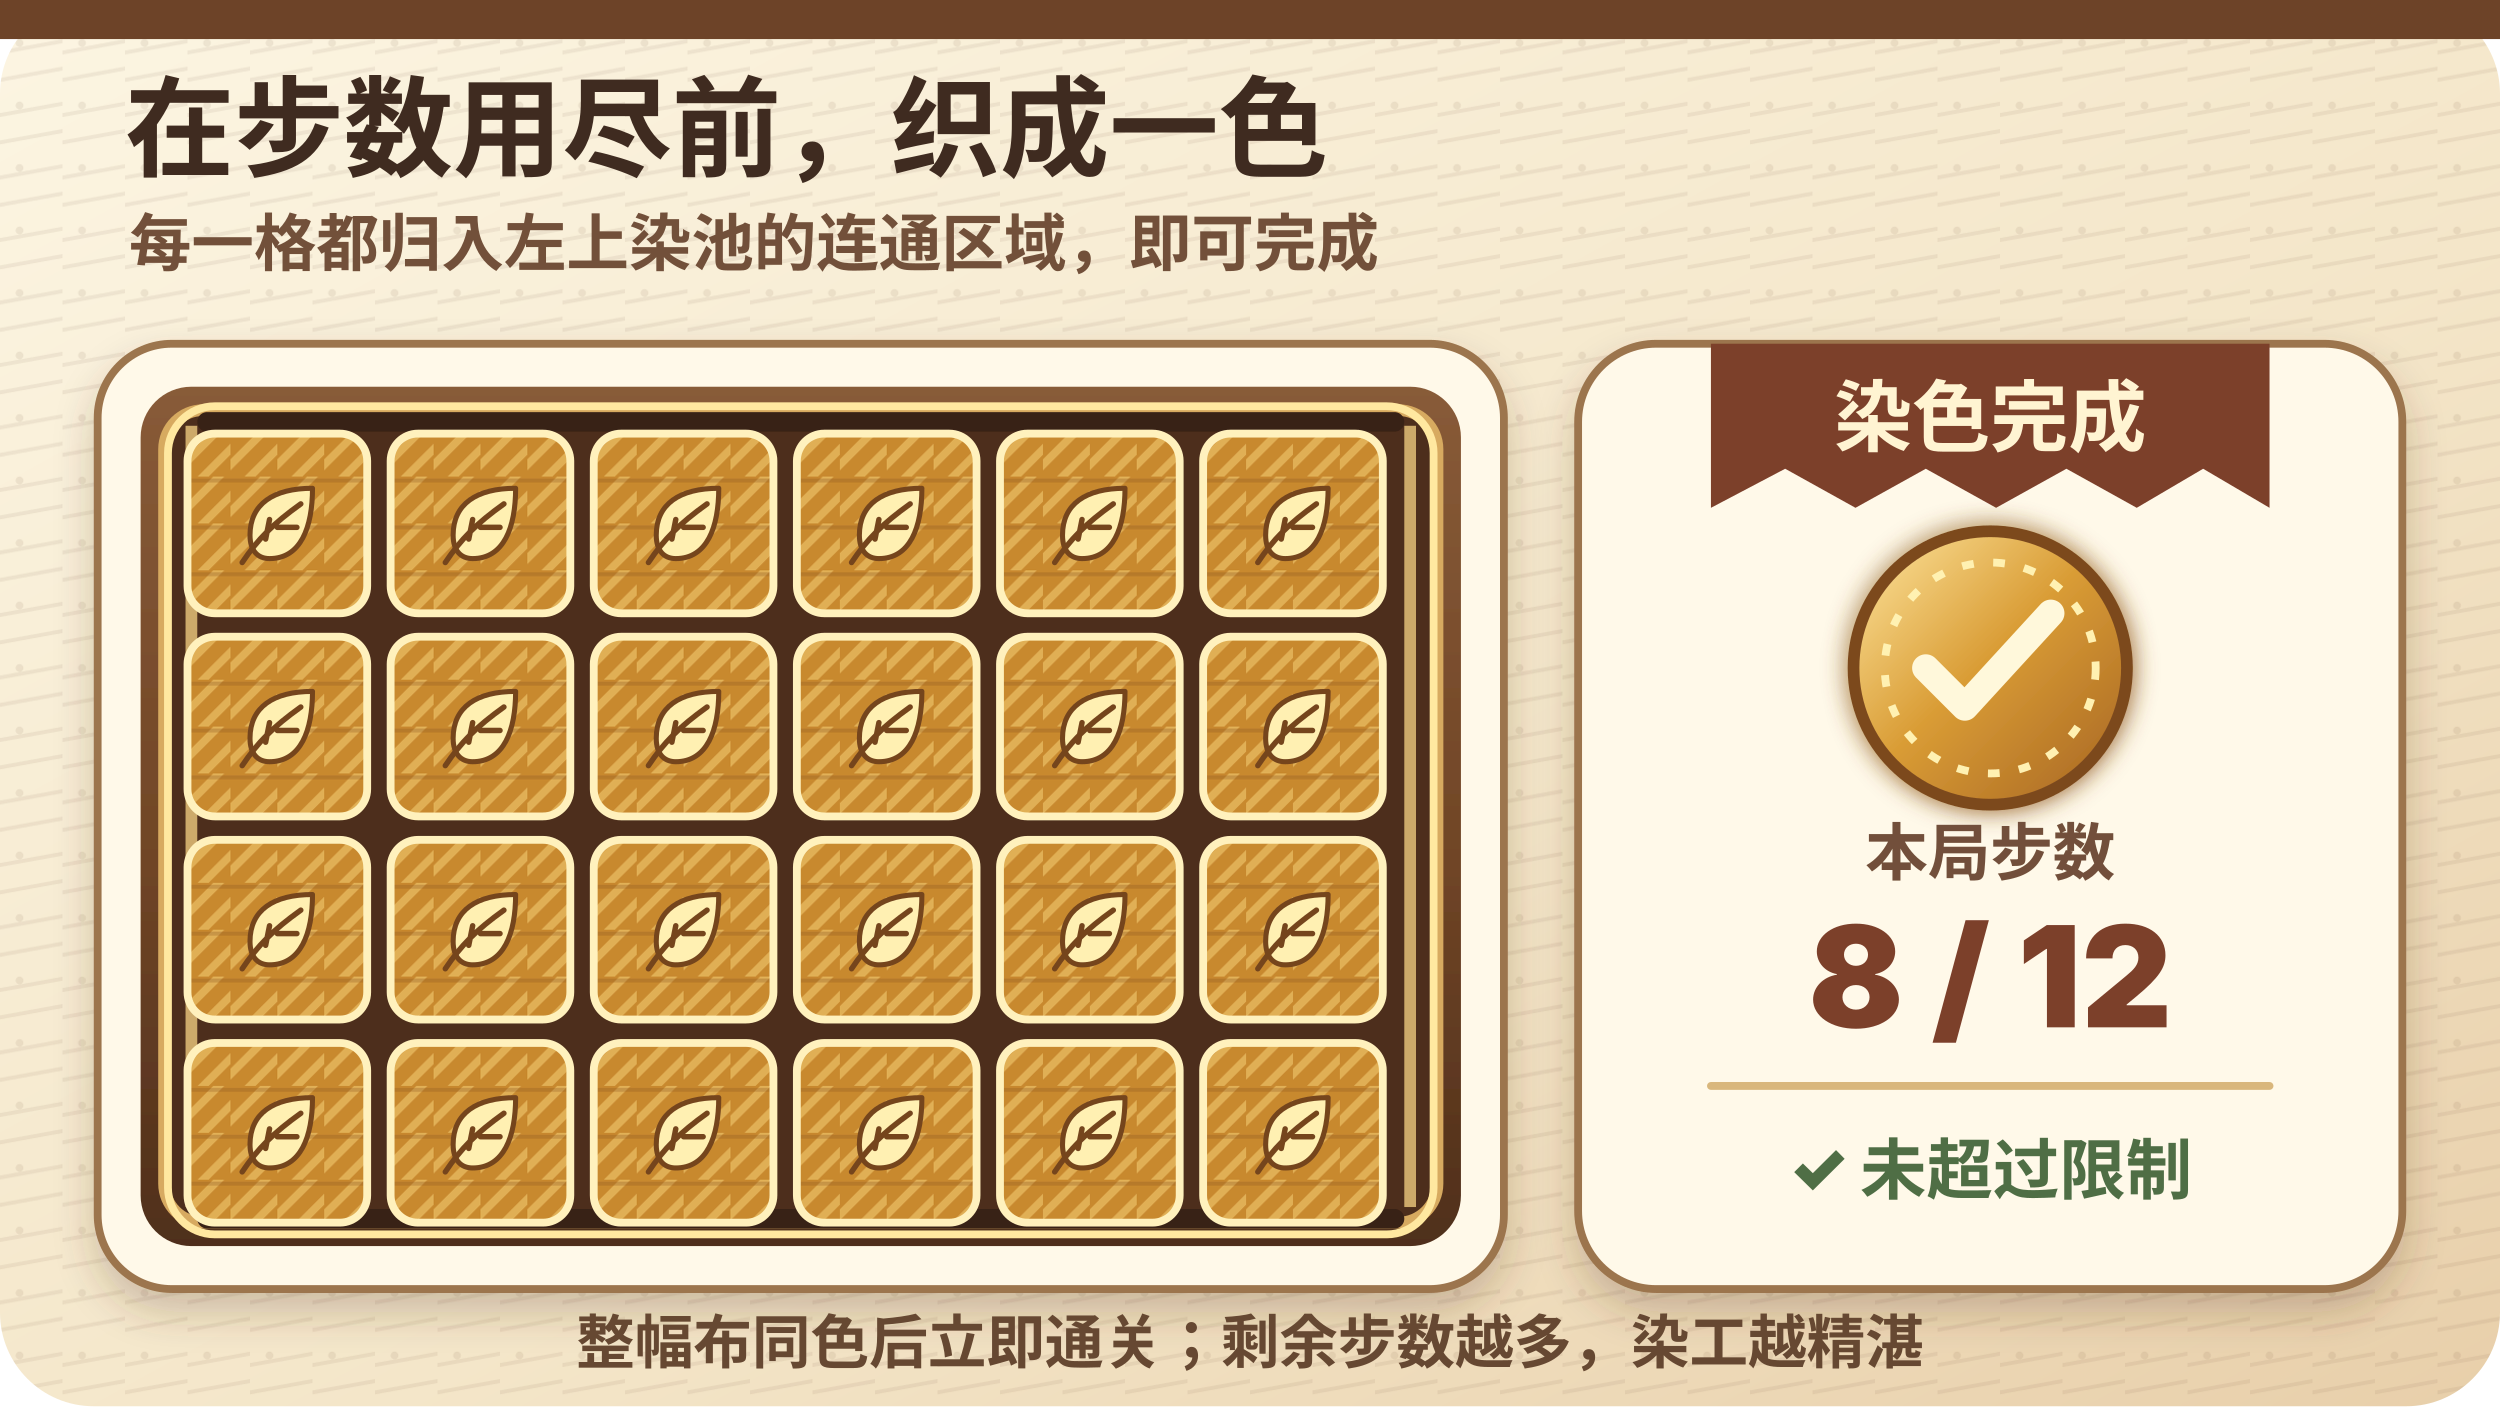
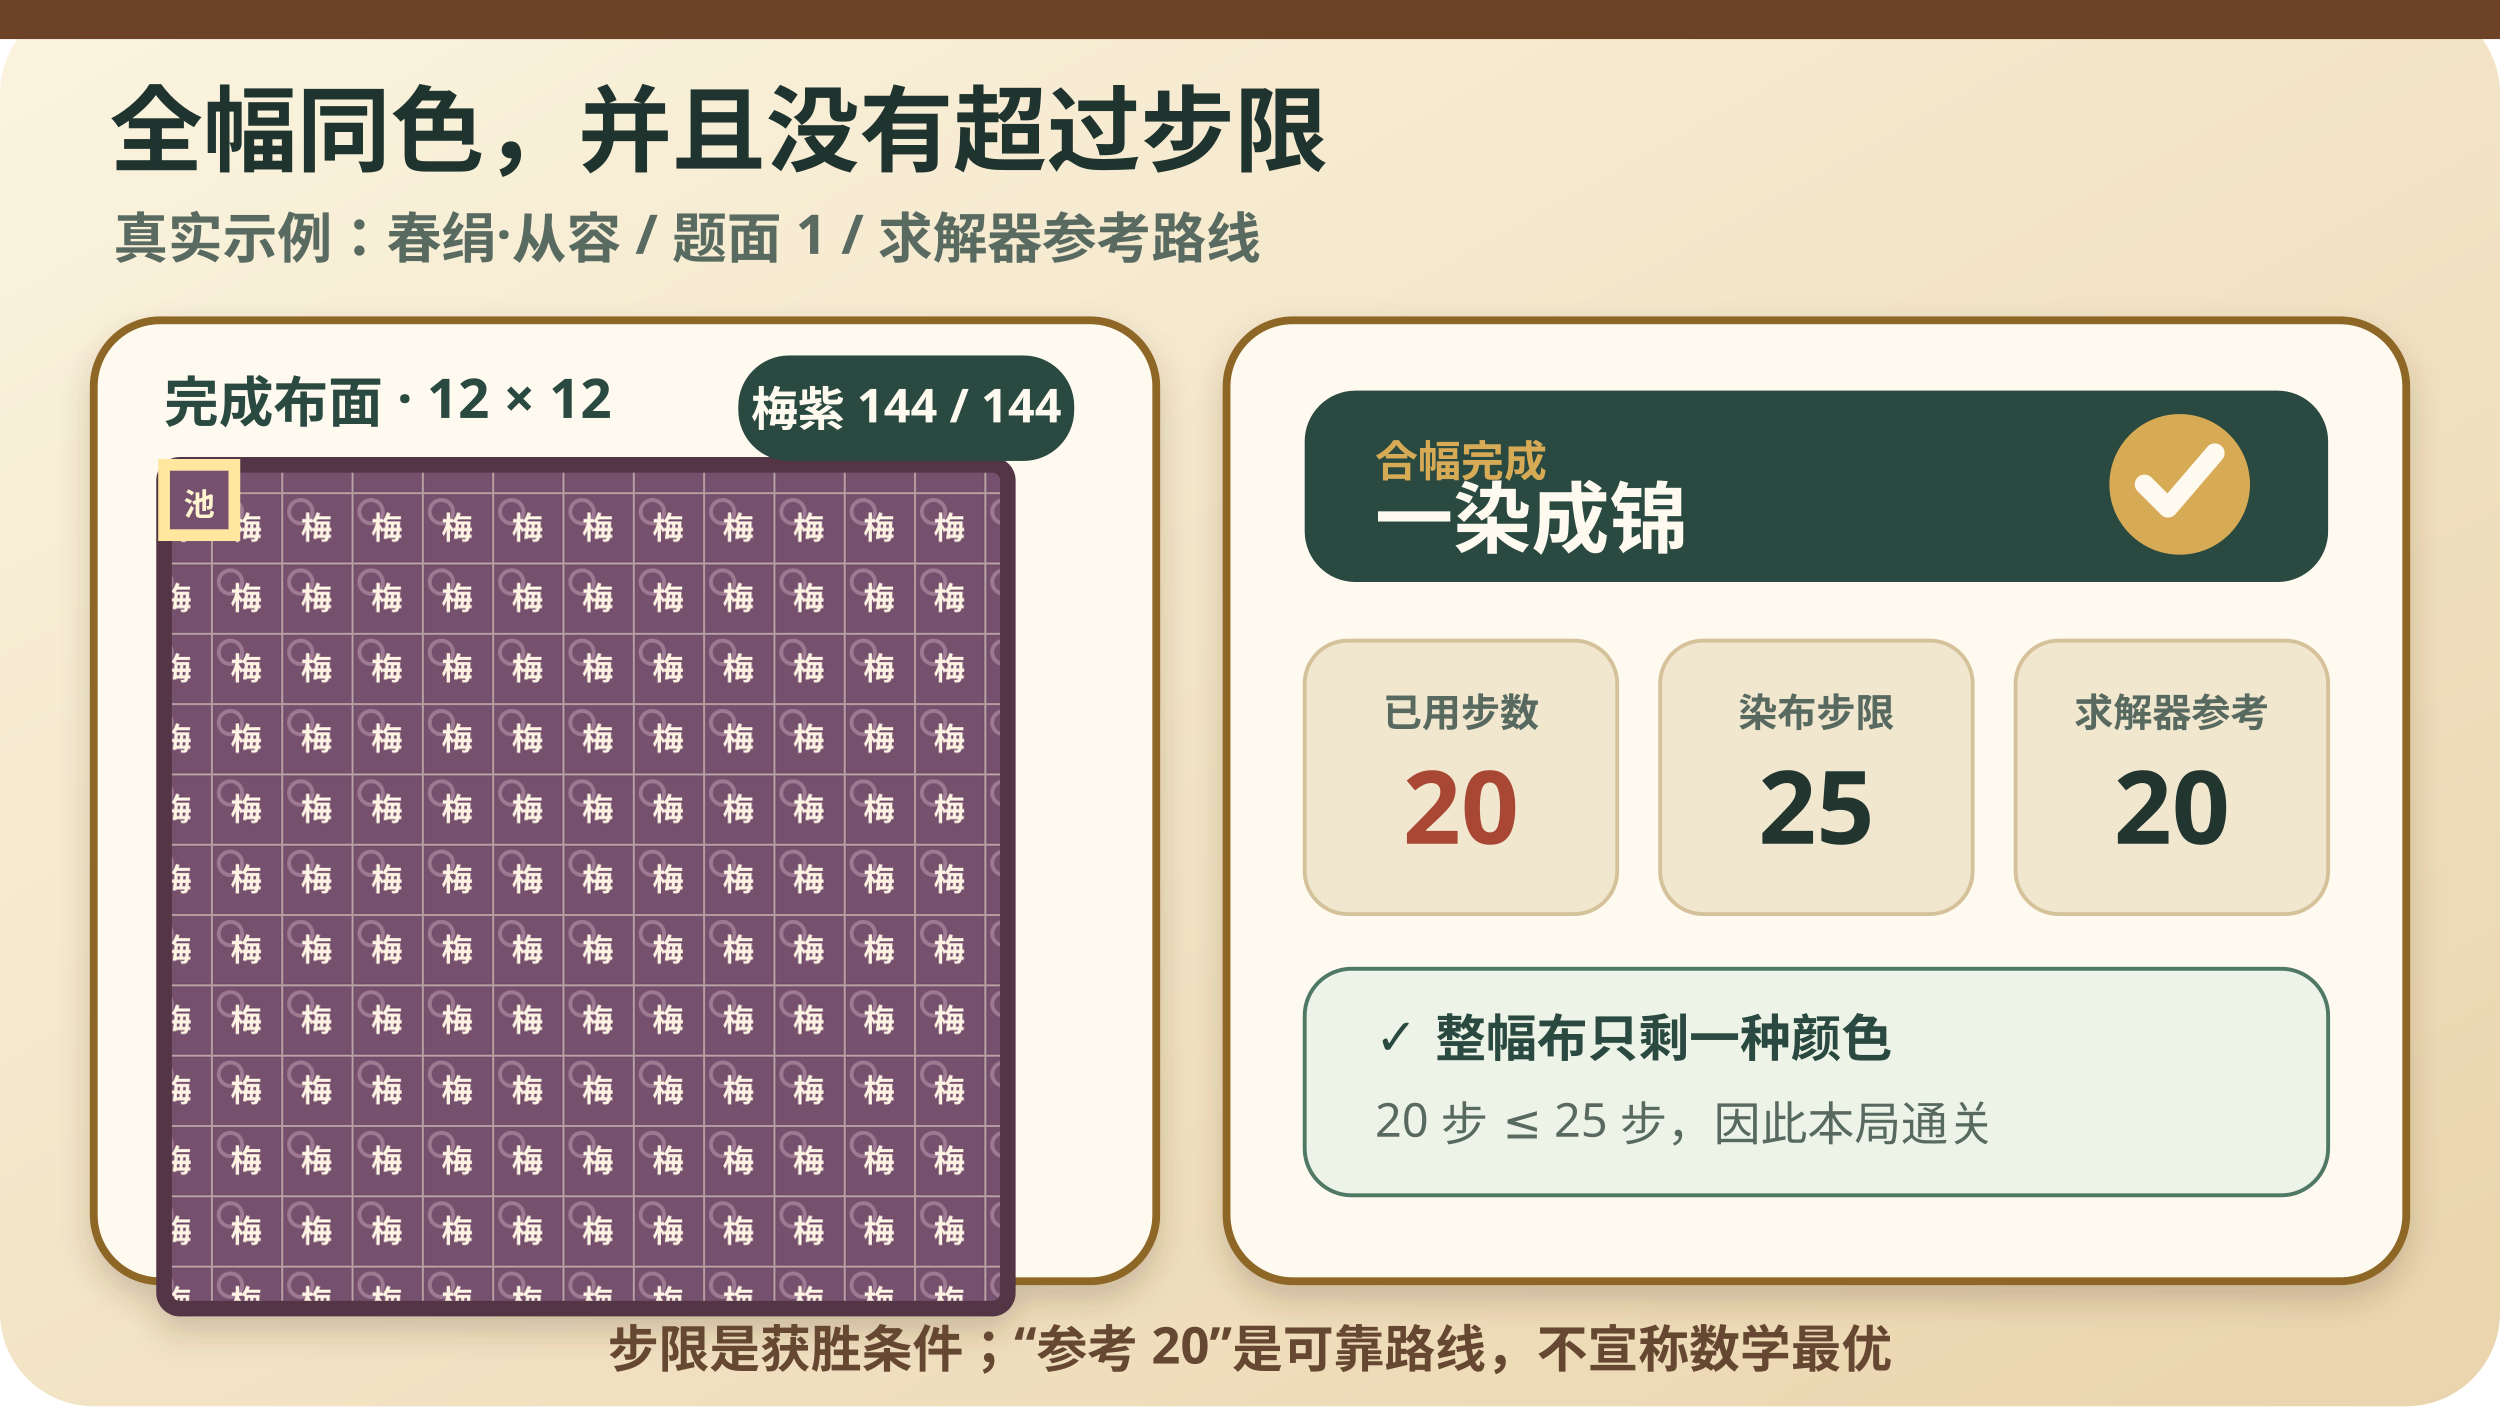
- <svg xmlns="http://www.w3.org/2000/svg" viewBox="0 0 640 360" preserveAspectRatio="xMidYMid meet" role="img" aria-labelledby="goal-title goal-desc">
+ <svg xmlns="http://www.w3.org/2000/svg" viewBox="0 0 640 360" preserveAspectRatio="xMidYMid meet" role="img" aria-labelledby="goal-title goal-desc" data-tutorial-state="goal" data-preset-id="12x12-easy" data-seed="1" data-board-size="12x12" data-final-colour="4" data-controlled="144" data-total="144" data-moves="20" data-move-limit="25" data-reference-moves="20">
  <defs>
    <linearGradient id="paper" x1="0" y1="0" x2="1" y2="1">
-       <stop offset="0" stop-color="#fcf5e2" />
-       <stop offset="0.58" stop-color="#f4e6c9" />
-       <stop offset="1" stop-color="#e8cfaa" />
+       <stop stop-color="#fbf4df" />
+       <stop offset="1" stop-color="#ead4ad" />
    </linearGradient>
-     <linearGradient id="wood" x1="0" y1="0" x2="0" y2="1">
-       <stop offset="0" stop-color="#885b38" />
-       <stop offset="0.55" stop-color="#704526" />
-       <stop offset="1" stop-color="#4f2f1b" />
-     </linearGradient>
-     <linearGradient id="medal" x1="0" y1="0" x2="1" y2="1">
-       <stop offset="0" stop-color="#ffe7a0" />
-       <stop offset="0.48" stop-color="#d99c35" />
-       <stop offset="1" stop-color="#a56322" />
-     </linearGradient>
-     <pattern id="fibre" width="16" height="16" patternUnits="userSpaceOnUse">
-       <path d="M-3 5L19 1M-3 14L19 10" stroke="#66442d" stroke-width="1" opacity="0.08" />
-       <circle cx="5" cy="11" r="1" fill="#66442d" opacity="0.09" />
+     <filter id="shadow" x="-20%" y="-20%" width="140%" height="150%">
+       <feDropShadow dx="0" dy="4" stdDeviation="4" flood-color="#513522" flood-opacity=".22" />
+     </filter>
+     <pattern id="plum-grid" width="18" height="18" patternUnits="userSpaceOnUse">
+       <rect width="18" height="18" fill="#76516e" />
+       <circle cx="5" cy="5" r="3" fill="none" stroke="#efd3df" stroke-width="1" opacity=".32" />
+       <path d="M18 0H0v18" fill="none" stroke="#fff8dc" stroke-width="1" opacity=".45" />
+       <text x="9" y="12" text-anchor="middle" fill="#fff2e3" font-family="serif" font-size="8" font-weight="800">梅</text>
    </pattern>
-     <pattern id="autumn" width="12" height="12" patternUnits="userSpaceOnUse">
-       <rect width="12" height="12" fill="#c8892f" />
-       <path d="M-2 11L11-2M3 14L14 3" stroke="#f3cc72" stroke-width="2" opacity="0.57" />
-       <path d="M0 1H12" stroke="#8e5620" stroke-width="1" opacity="0.3" />
-     </pattern>
-     <filter id="shadow" x="-20%" y="-20%" width="140%" height="150%">
-       <feDropShadow dx="0" dy="5" stdDeviation="5" flood-color="#513522" flood-opacity="0.24" />
-     </filter>
-     <filter id="glow" x="-40%" y="-40%" width="180%" height="180%">
-       <feGaussianBlur in="SourceGraphic" stdDeviation="3" result="blur" />
-       <feMerge>
-         <feMergeNode in="blur" />
-         <feMergeNode in="SourceGraphic" />
-       </feMerge>
-     </filter>
-     <symbol id="leaf" viewBox="0 0 28 28">
-       <path d="M23 5C13 5 7 9 7 17c0 4 2 6 5 6 8 0 11-8 11-18Z" fill="#fff0b2" stroke="#74451e" stroke-width="1.3" stroke-linejoin="round" />
-       <path d="M5 24c4-6 8-10 15-15M11 18l1-5m2 2h5" fill="none" stroke="#74451e" stroke-width="1.4" stroke-linecap="round" />
-     </symbol>
-     <symbol id="autumn-tile" viewBox="0 0 48 48">
-       <rect x="1" y="1" width="46" height="46" rx="7" fill="url(#autumn)" stroke="#fff1bd" stroke-width="2" />
-       <use href="#leaf" x="10" y="10" width="28" height="28" />
-     </symbol>
  </defs>
  <rect width="640" height="360" rx="24" fill="url(#paper)" />
-   <rect width="640" height="360" rx="24" fill="url(#fibre)" />
  <path d="M0 0h640v10H0z" fill="#6d4328" />
-   <text x="32" y="43" fill="#3f2b20" font-family="system-ui, -apple-system, 'Noto Sans SC', sans-serif" font-size="28" font-weight="800">在步数用尽前，织成一色</text>
-   <text x="33" y="68" fill="#72503a" font-family="system-ui, -apple-system, 'Noto Sans SC', sans-serif" font-size="16" font-weight="600">每一格都归入左上染池的连通区域，即可完成</text>
+   <text x="28" y="42" fill="#20342f" font-family="system-ui,sans-serif" font-size="24" font-weight="900">全幅同色，并且没有超过步限</text>
+   <text x="29" y="66" fill="#596a61" font-family="system-ui,sans-serif" font-size="14" font-weight="650">真实示例：春绢·从容 / 题面 1 / 求解器参考路线</text>
  <g filter="url(#shadow)">
-     <rect x="25" y="88" width="360" height="242" rx="19" fill="#fff9e9" stroke="#9c744d" stroke-width="2" />
-     <rect x="36" y="99" width="338" height="220" rx="13" fill="url(#wood)" />
-     <rect x="42" y="105" width="326" height="208" rx="10" fill="#4d2e1c" stroke="#d7aa60" stroke-width="3" />
-     <path d="M49 109v200M361 109v200" stroke="#f1cd80" stroke-width="3" opacity="0.78" />
-     <path d="M53 108h304M53 312h304" stroke="#382116" stroke-width="5" stroke-linecap="round" />
-     <use href="#autumn-tile" x="47" y="110" width="48" height="48" />
-     <use href="#autumn-tile" x="99" y="110" width="48" height="48" />
-     <use href="#autumn-tile" x="151" y="110" width="48" height="48" />
-     <use href="#autumn-tile" x="203" y="110" width="48" height="48" />
-     <use href="#autumn-tile" x="255" y="110" width="48" height="48" />
-     <use href="#autumn-tile" x="307" y="110" width="48" height="48" />
-     <use href="#autumn-tile" x="47" y="162" width="48" height="48" />
-     <use href="#autumn-tile" x="99" y="162" width="48" height="48" />
-     <use href="#autumn-tile" x="151" y="162" width="48" height="48" />
-     <use href="#autumn-tile" x="203" y="162" width="48" height="48" />
-     <use href="#autumn-tile" x="255" y="162" width="48" height="48" />
-     <use href="#autumn-tile" x="307" y="162" width="48" height="48" />
-     <use href="#autumn-tile" x="47" y="214" width="48" height="48" />
-     <use href="#autumn-tile" x="99" y="214" width="48" height="48" />
-     <use href="#autumn-tile" x="151" y="214" width="48" height="48" />
-     <use href="#autumn-tile" x="203" y="214" width="48" height="48" />
-     <use href="#autumn-tile" x="255" y="214" width="48" height="48" />
-     <use href="#autumn-tile" x="307" y="214" width="48" height="48" />
-     <use href="#autumn-tile" x="47" y="266" width="48" height="48" />
-     <use href="#autumn-tile" x="99" y="266" width="48" height="48" />
-     <use href="#autumn-tile" x="151" y="266" width="48" height="48" />
-     <use href="#autumn-tile" x="203" y="266" width="48" height="48" />
-     <use href="#autumn-tile" x="255" y="266" width="48" height="48" />
-     <use href="#autumn-tile" x="307" y="266" width="48" height="48" />
-     <rect x="43" y="104" width="324" height="212" rx="12" fill="none" stroke="#ffe8a0" stroke-width="2" />
+     <rect x="24" y="82" width="272" height="246" rx="17" fill="#fffaf0" stroke="#8e6626" stroke-width="2" />
+     <text x="42" y="108" fill="#29483f" font-family="system-ui,sans-serif" font-size="14" font-weight="850">完成布面 · 12 × 12</text>
+     <rect x="42" y="119" width="216" height="216" rx="4" fill="url(#plum-grid)" stroke="#523545" stroke-width="4" />
+     <rect x="42" y="119" width="18" height="18" fill="#76516e" stroke="#ffe7a0" stroke-width="3" />
+     <text x="51" y="132" text-anchor="middle" fill="#fff6d1" font-family="serif" font-size="8" font-weight="900">池</text>
+     <rect x="189" y="91" width="86" height="27" rx="13" fill="#29483f" />
+     <text x="232" y="109" text-anchor="middle" fill="#fffaf0" font-family="system-ui,sans-serif" font-size="12" font-weight="850">梅紫 144 / 144</text>
  </g>
-   <g filter="url(#shadow)">
-     <rect x="404" y="88" width="211" height="242" rx="20" fill="#fff9e9" stroke="#9c744d" stroke-width="2" />
-     <path d="M438 88h143v42l-17-10-17 10-18-10-18 10-18-10-18 10-18-10-19 10Z" fill="#7c3f2b" />
-     <text x="509.5" y="114" text-anchor="middle" fill="#fff4d2" font-family="system-ui, -apple-system, 'Noto Sans SC', sans-serif" font-size="20" font-weight="900">染色完成</text>
-     <circle cx="509.5" cy="171" r="35" fill="url(#medal)" stroke="#7c491f" stroke-width="3" filter="url(#glow)" />
-     <path d="M493 171l10 10 22-24" fill="none" stroke="#fff8db" stroke-width="7" stroke-linecap="round" stroke-linejoin="round" />
-     <circle cx="509.5" cy="171" r="27" fill="none" stroke="#fff1b2" stroke-width="2" stroke-dasharray="3 5" />
-     <text x="509.5" y="224" text-anchor="middle" fill="#72503a" font-family="system-ui, -apple-system, 'Noto Sans SC', sans-serif" font-size="16" font-weight="800">本局步数</text>
-     <text x="509.5" y="263" text-anchor="middle" fill="#7c3f2b" font-family="system-ui, -apple-system, 'Noto Sans SC', sans-serif" font-size="36" font-weight="900">8 / 12</text>
-     <path d="M438 278h143" stroke="#d9b77c" stroke-width="2" stroke-linecap="round" />
-     <text x="509.5" y="305" text-anchor="middle" fill="#4f6e45" font-family="system-ui, -apple-system, 'Noto Sans SC', sans-serif" font-size="17" font-weight="900">✓ 未超过限制</text>
+   <g filter="url(#shadow)" font-family="system-ui,sans-serif">
+     <rect x="314" y="82" width="302" height="246" rx="17" fill="#fffaf0" stroke="#8e6626" stroke-width="2" />
+     <rect x="334" y="100" width="262" height="49" rx="13" fill="#29483f" />
+     <text x="352" y="122" fill="#d7aa56" font-size="11" font-weight="900">合幅完成</text>
+     <text x="352" y="140" fill="#fffaf0" font-family="serif" font-size="20" font-weight="850">一染成锦</text>
+     <circle cx="558" cy="124" r="18" fill="#d7aa56" />
+     <path d="m549 124 6 6 12-14" fill="none" stroke="#fffaf0" stroke-width="5" stroke-linecap="round" stroke-linejoin="round" />
+     <g transform="translate(334 164)">
+       <g>
+         <rect width="80" height="70" rx="11" fill="#f1e7cf" stroke="#d5c29b" />
+         <text x="40" y="22" text-anchor="middle" fill="#596a61" font-size="10" font-weight="800">已用步数</text>
+         <text x="40" y="52" text-anchor="middle" fill="#a94736" font-size="26" font-weight="900">20</text>
+       </g>
+       <g transform="translate(91)">
+         <rect width="80" height="70" rx="11" fill="#f1e7cf" stroke="#d5c29b" />
+         <text x="40" y="22" text-anchor="middle" fill="#596a61" font-size="10" font-weight="800">染布步限</text>
+         <text x="40" y="52" text-anchor="middle" fill="#20342f" font-size="26" font-weight="900">25</text>
+       </g>
+       <g transform="translate(182)">
+         <rect width="80" height="70" rx="11" fill="#f1e7cf" stroke="#d5c29b" />
+         <text x="40" y="22" text-anchor="middle" fill="#596a61" font-size="10" font-weight="800">求解器参考</text>
+         <text x="40" y="52" text-anchor="middle" fill="#20342f" font-size="26" font-weight="900">20</text>
+       </g>
+     </g>
+     <rect x="334" y="248" width="262" height="58" rx="12" fill="#edf4e7" stroke="#4f7865" />
+     <text x="352" y="270" fill="#29483f" font-size="13" font-weight="900">✓ 整幅布只剩一种颜色</text>
+     <text x="352" y="291" fill="#596a61" font-size="12">20 步 ≤ 25 步，因此本局通关</text>
  </g>
-   <text x="320" y="349" text-anchor="middle" fill="#664832" font-family="system-ui, -apple-system, 'Noto Sans SC', sans-serif" font-size="15" font-weight="700">整幅布同色后立即通关；剩余步数越多，染工越精湛</text>
+   <text x="320" y="350" text-anchor="middle" fill="#664832" font-family="system-ui,sans-serif" font-size="13" font-weight="750">步限是获胜条件；“参考 20”是可靠路线，不宣称数学最优</text>
</svg>
